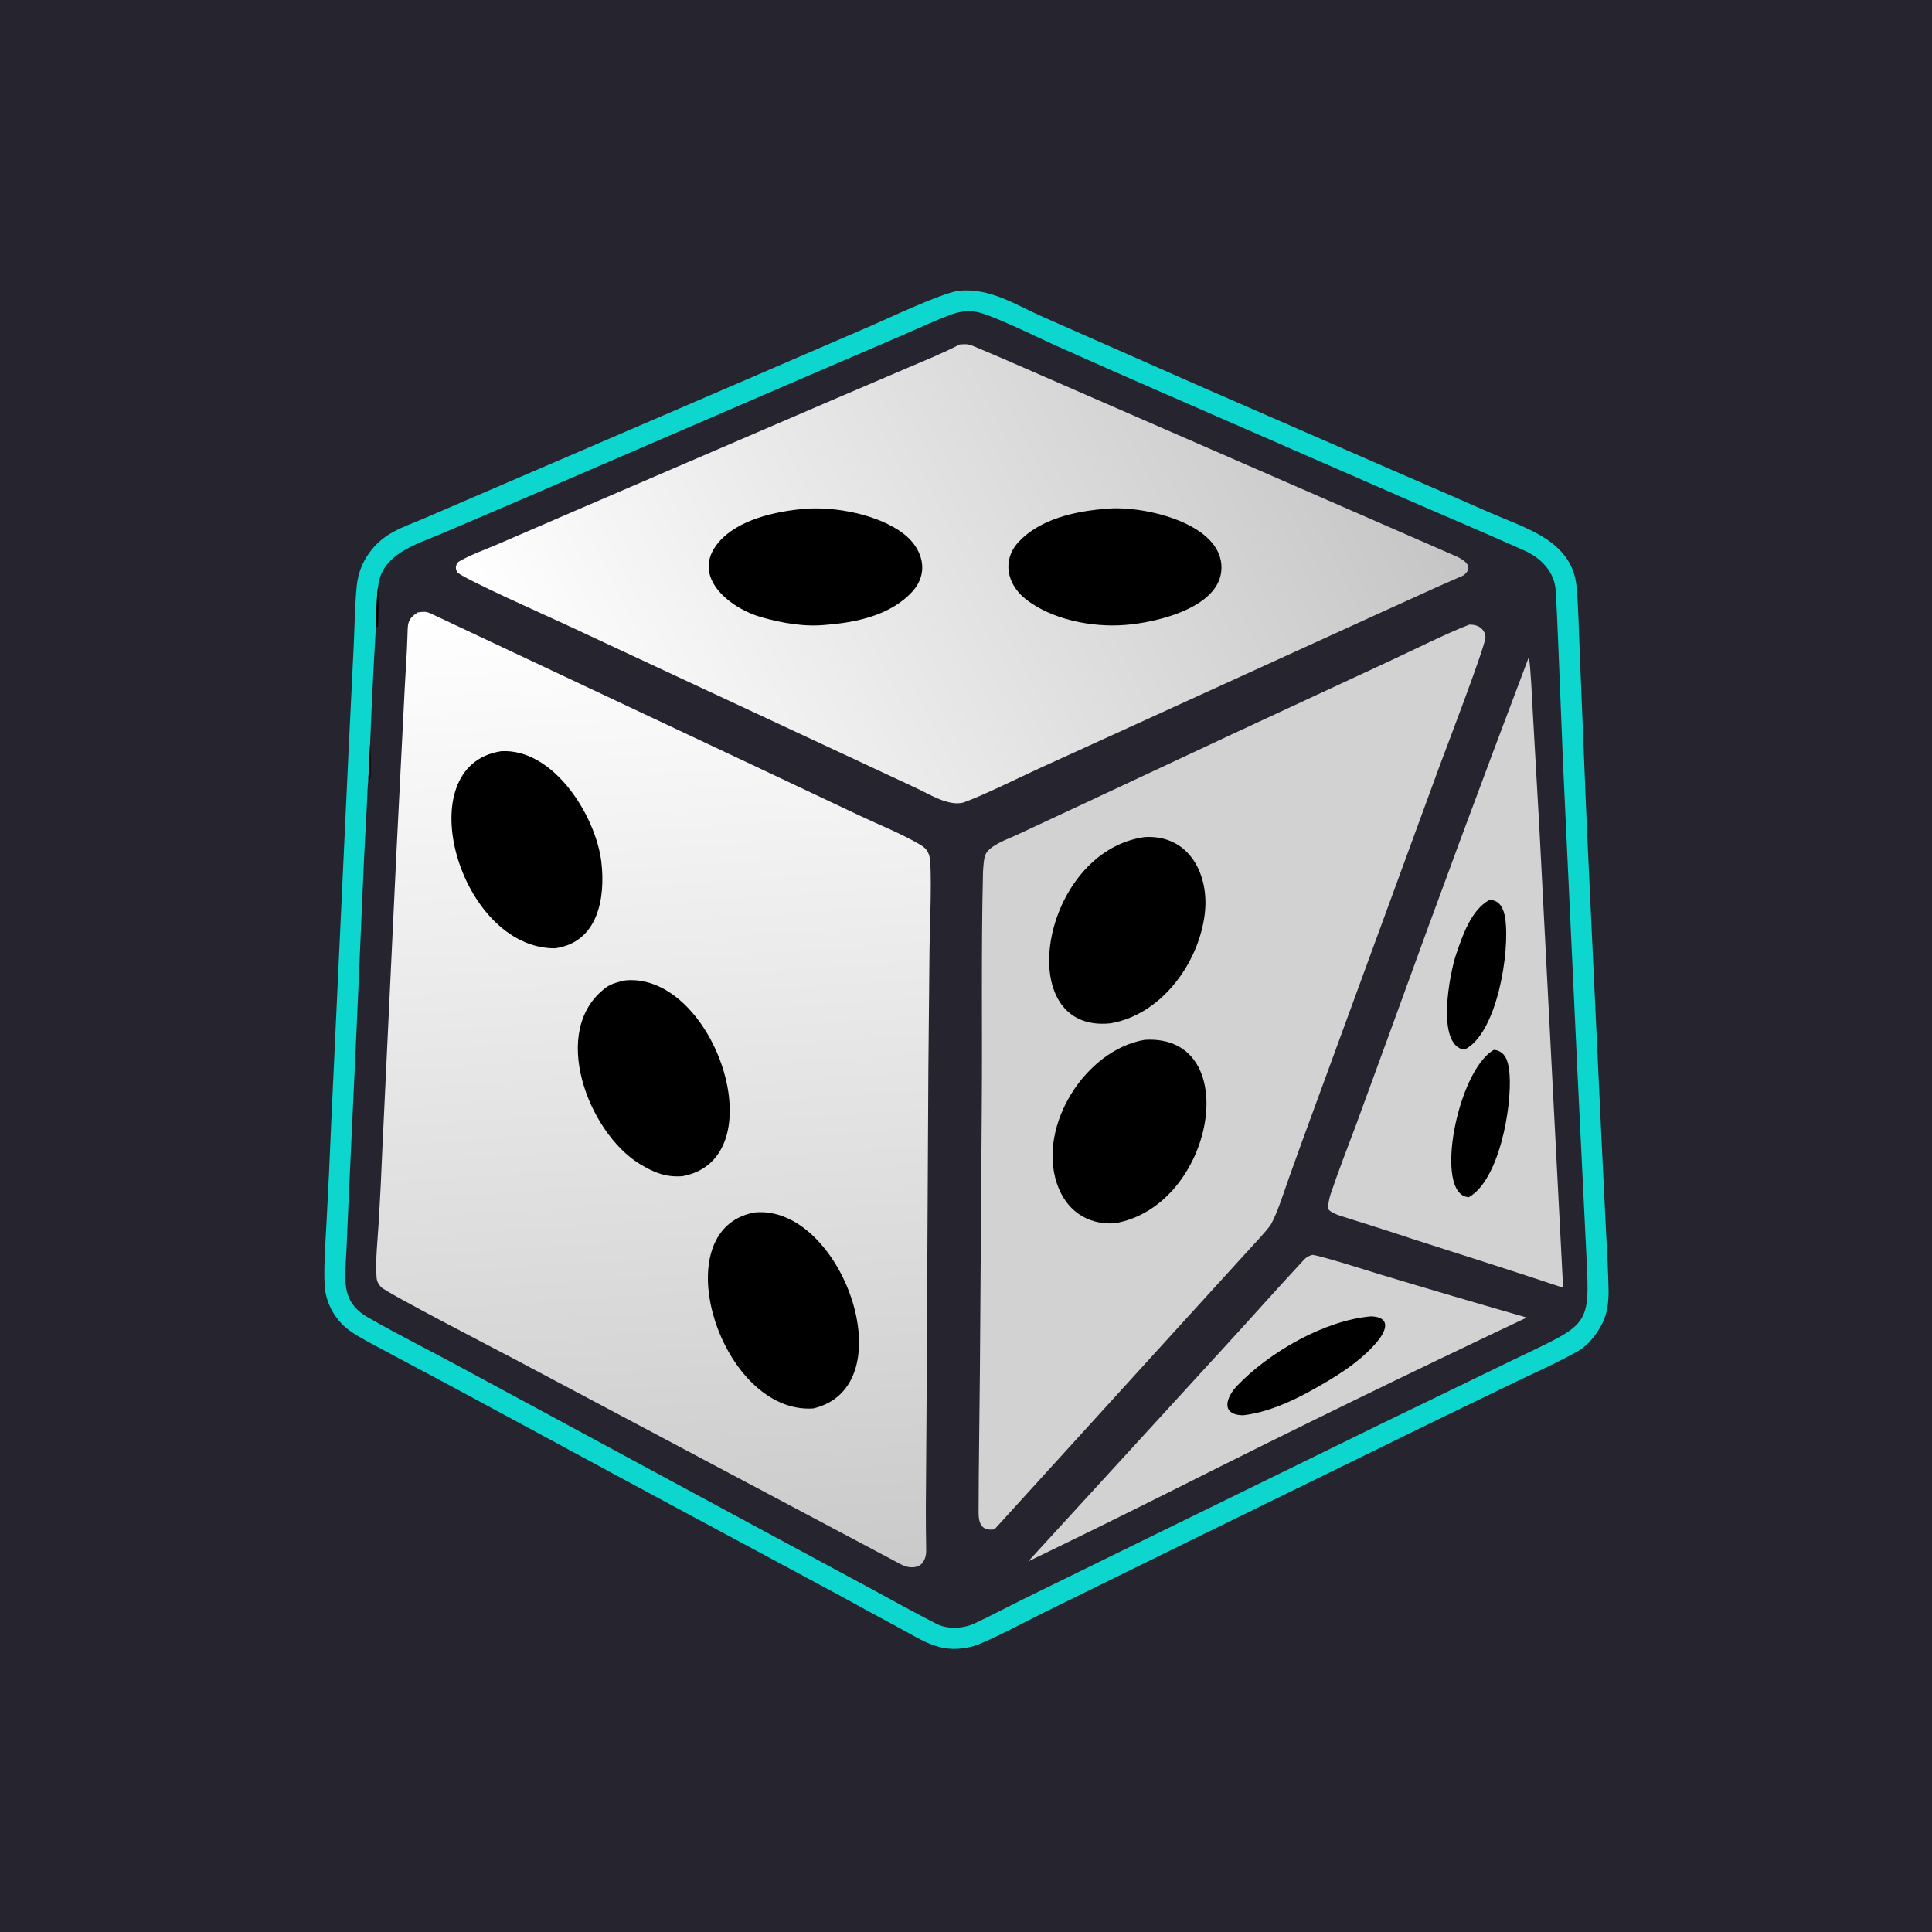
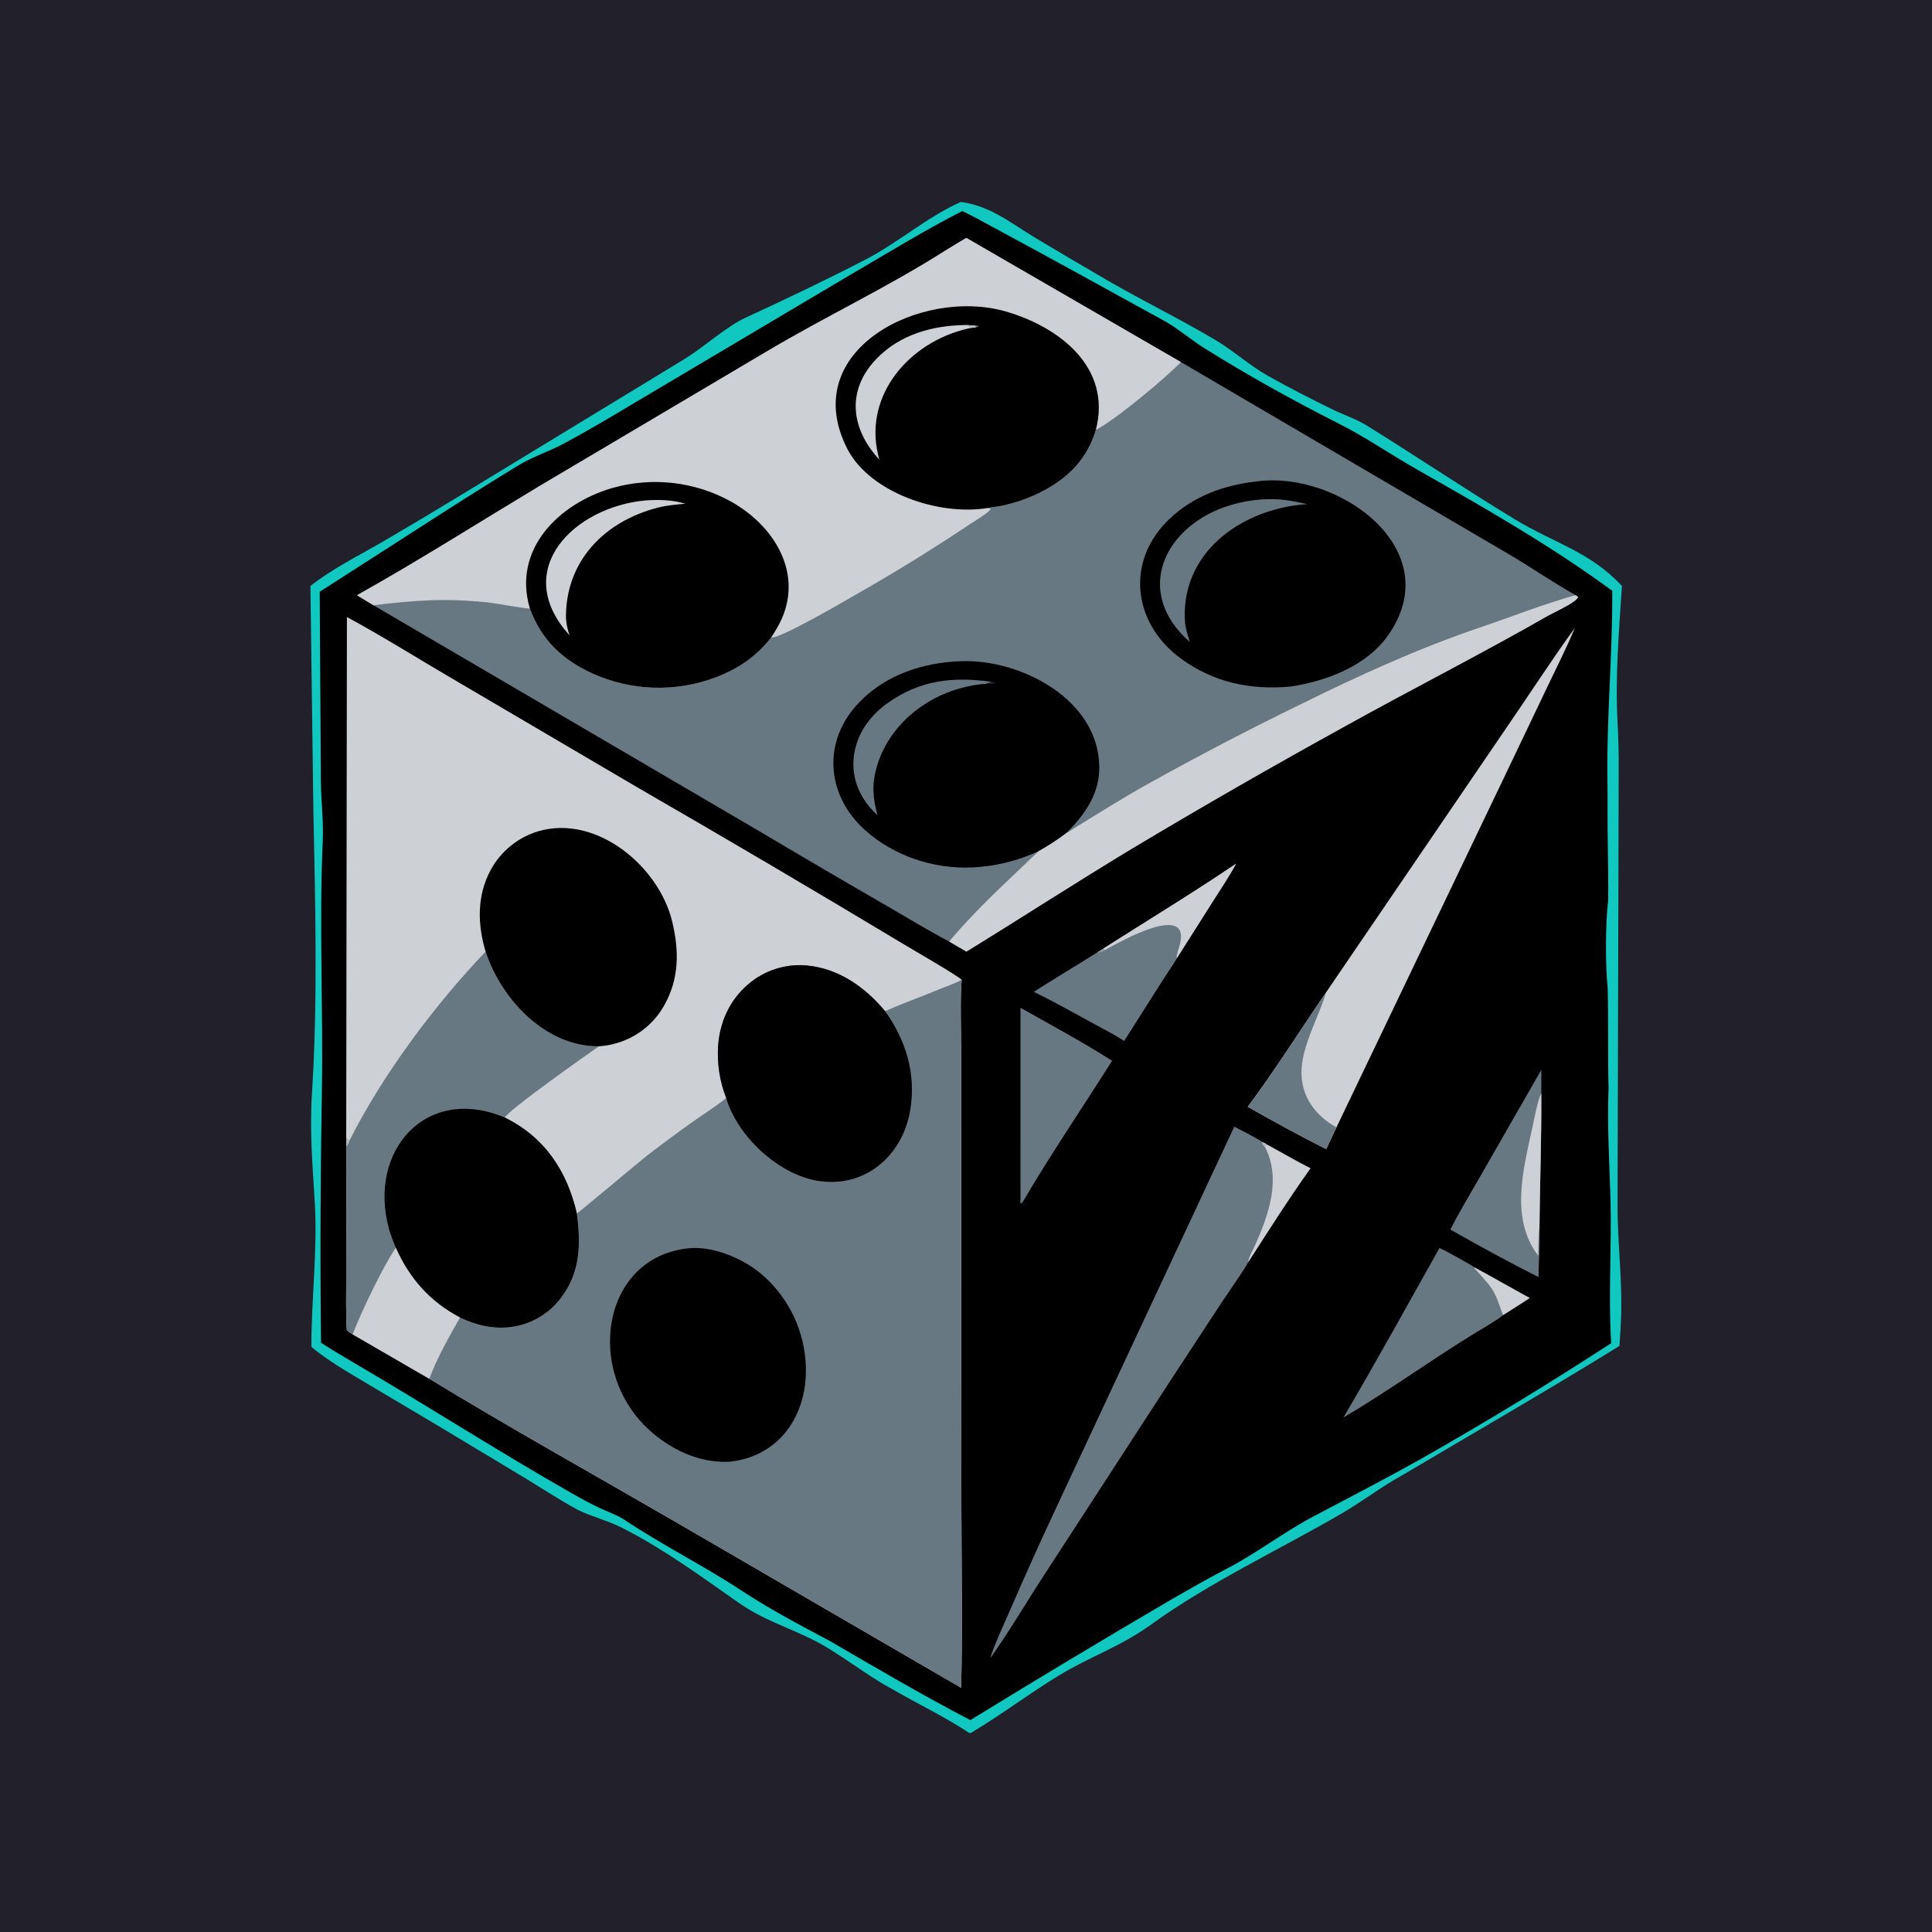
<svg xmlns="http://www.w3.org/2000/svg" width="2048" height="2048" viewBox="0 0 2048 2048">
-   <path fill="#26242e" d="M0 0h2048v2048H0z" />
-   <path fill="#0cd6ce" d="M1015.68 308.218c34.93-3.364 61.04 15.267 92.34 28.78l167.01 73.693 214.76 93.687a9546 9546 0 0 1 90.23 39.327c38.13 16.597 86.94 29.675 91.26 78.654 1.93 21.854 2.25 45.334 3.23 67.341l7.49 184.335 15.73 335.255 4.87 98.84c1.01 19.84 2.21 40.26 2.55 60.05.2 11.55-1.41 24.61-6.75 34.87-6.11 11.74-14.52 22.85-26.26 29.49-20.38 11.51-42.41 21.33-63.56 31.41l-88.63 42.88-258.4 126.39-155.77 76.54c-17.64 8.66-56.71 29.71-73.69 35.17-33.593 9.27-51.601-4.6-80.199-20.01a5334 5334 0 0 1-61.311-33.38l-196.063-105.35-218.151-117.8-68.748-36.64c-10.101-5.47-26.278-13.78-35.367-20.07a65.22 65.22 0 0 1-27.314-42.11c-2.762-15.3.352-57.37 1.221-74.26a7828 7828 0 0 0 5.063-107.74l18.285-391.687 5.525-113.062c.856-18.765 1.277-45.689 3.368-63.66a70.65 70.65 0 0 1 12.513-32.36c15.673-22.244 35.27-27.263 59.101-37.499l67.227-28.94 233.993-100.719 169.402-73.106c21.226-9.191 74.691-34.637 95.045-38.319" />
-   <path fill="#26242e" d="M400.88 621.543c3.527-34.608 40.898-44.541 67.89-56.125l90.081-38.558 299.851-129.407 94.489-40.601c17.936-7.741 35.81-16.146 54.069-23.079 8.63-3.274 17.03-4.6 26.22-3.429 15.45 1.968 65.38 26.9 82.9 34.74 39.35 17.649 78.81 35.07 118.37 52.263l258.3 112.809c40.98 17.88 82.23 35.252 123.01 53.506 17.58 7.868 31.86 22.597 33.05 42.562 1.26 21.162 2.09 42.227 2.96 63.4l4.83 120.375 15.28 327.081 8.45 172.82c4.51 100.32 10.96 89.12-79.7 133.11l-135.59 65.73-275.62 134.9-103.12 50.58c-17.77 8.78-35.34 18.12-53.27 26.57-12.1 5.7-28.6 6.72-40.781.46-23.372-11.99-46.468-24.79-69.581-37.36l-124.707-67.2-306.862-165.73c-33.715-18.43-68.246-35.41-101.645-54.65-29.408-16.93-23.765-41.33-22.527-70.31l2.49-57.52 8.408-180.37 7.837-179.207 2.916-55.084c.404-7.461.739-21.686 1.617-28.644.711-11.746 1.044-23.664 1.783-35.487a6484 6484 0 0 1 6.162-124.983c.392-9.8.712-34.89 2.44-43.162" />
-   <path d="M398.44 664.705c.392-9.8.712-34.89 2.44-43.162.415 9.024.818 34.293-.534 42.764-.434.386-1.256.336-1.906.398" />
-   <path d="M392.278 789.688c.951 5.077 1.945 36.549-.722 39.134l-.187-.035c-.328-1.02-.524-2.427-.874-3.612.711-11.746 1.044-23.664 1.783-35.487" />
-   <defs>
-     <linearGradient id="a" x1="728.932" x2="658.251" y1="1675.253" y2="635.57" gradientUnits="userSpaceOnUse">
-       <stop offset="0" stop-color="#cacacb" />
-       <stop offset="1" stop-color="#fff" />
-     </linearGradient>
-   </defs>
-   <path fill="url(#a)" d="M442.747 649.2c9.517-1.326 9.729-.765 18.611 3.369L801.883 812.9l110.45 52.201c20.5 9.63 42.465 18.297 61.959 29.681 5.583 3.26 8.516 5.602 10.658 11.857 3.532 10.317.587 82.483.384 98.191l-1.249 130.07-1.951 363.33-.715 100.81c-.037 14.92.153 29.79.376 44.7.106 7.05-2.838 15.23-10.393 17.07-8.91 2.16-15.197-1.83-22.643-5.88l-403.562-214.27c-14.956-7.95-137.179-71.1-141.451-76.46-.241-.3-.456-.62-.691-.93-2.435-3.19-3.66-5.38-3.92-9.45-1.225-19.1 1.165-38.89 2.312-57.99 1.576-26.33 2.882-52.68 3.919-79.04l14.995-315.624 8.805-174.376c.962-17.499 2.213-34.874 2.747-52.418.399-13.063-.383-17.911 10.834-25.172" />
-   <path d="M531.308 796.307c55.658-3.118 100.283 68.751 106.111 117.186 4.616 38.362-3.413 85.444-49.103 91.747-101.34.43-157.251-193.674-57.008-208.933" />
-   <path d="M663.122 1039.21c94.4-8.3 160.926 189.25 60.124 207.64-17.321 1.17-29.642-3.57-45.237-13.1-54.129-33.1-96.583-142.05-35.363-187.12 5.365-3.95 13.644-6.11 20.476-7.42" />
-   <path d="M799.782 1285.26c92.406-9.15 161.433 184.43 62.352 207.75-97.938 6.63-160.51-189.52-62.352-207.75" />
-   <defs>
-     <linearGradient id="b" x1="1437.802" x2="601.368" y1="379.576" y2="822.745" gradientUnits="userSpaceOnUse">
-       <stop offset="0" stop-color="#c5c5c6" />
-       <stop offset="1" stop-color="#fff" />
-     </linearGradient>
-   </defs>
-   <path fill="url(#b)" d="M1017.26 365.17c6.28-.409 8.7-.721 14.47 1.679 35.74 14.868 71.05 30.74 106.58 46.088L1401 527.432c47.74 20.825 95.66 41.703 143.37 62.605 3.42 1.5 8.6 4.603 10.69 7.723 1.29 1.914 2.01 4.062 1.14 6.306-.87 2.265-3.31 5.154-5.53 6.159-9.33 4.218-18.88 8.223-28.21 12.414l-60.36 27.441-205.66 93.835-155.12 70.727c-19.58 8.976-61.34 29.622-80.39 36.169-15.63 3.824-34.862-8.453-49.216-15.177l-64.977-30.365-308.275-143.746c-14.334-6.708-110.308-49.426-113.669-55.019-1.398-2.326-2.044-4.558-1.142-7.224.886-2.62 1.873-3.52 4.193-4.821 12.543-7.033 27.324-12.179 40.547-17.899l80.355-34.738L879.84 425.116l81.432-34.827c18.601-7.948 38.107-15.797 55.988-25.119" />
-   <path d="M852.511 539.399c32.49-2.761 78.556 5.919 105.217 26.287 20.224 15.45 27.991 41.257 9.058 61.774-22.589 24.478-58.444 32.304-90.447 34.822-23.235 2.469-46.423-1.596-69.356-8.041-32.768-9.209-75.95-42.969-45.336-79.242 20.411-24.184 60.228-32.95 90.864-35.6" />
-   <path d="M1171.73 539.414c36.84-4.23 118.72 13.544 122.91 58.405 4.31 46.173-70.65 62.491-102.39 64.676-34.5 2.721-77.76-5.607-105.43-27.783-19.47-15.607-24.96-41.164-6.89-60.432 22.75-24.261 59.93-32.413 91.8-34.866" />
-   <path fill="#d2d2d2" d="M1557.62 662.125c4.48-.048 8.91.844 12.42 3.807 2.87 2.42 4.47 5.778 4.63 9.517.35 8.133-42.91 121.056-48.4 135.841l-133.93 365.69c-8.78 23.77-17.42 47.59-25.93 71.46-4.74 13.32-12.61 38.19-19.2 49.5-3.08 5.29-21.19 24.49-26.07 29.87l-54.86 60.23-212.09 233.13c-13.68 1.98-16.88-6.17-16.86-18.13.09-50.13 1.02-100.25 1.41-150.37l1.95-275.51c.73-84.06-.72-168.43 1.32-252.569.35-5.013.64-14.875 2.9-19.274 4.91-9.579 23.2-15.763 32.46-20.059l49.63-23.15 180.64-84.528 166.29-77.254c23.75-10.99 60.19-29.32 83.69-38.201" />
-   <path d="M1213.22 887.349c47.59-2.867 69.07 39.979 63.83 81.893-6.52 52.038-46 106.318-99.81 115.518-106.18 11.15-74.14-181.802 35.98-197.411" />
-   <path d="M1213.45 1102.26c106.55-6.54 73.87 177.15-32.2 194.5-29.78 1.7-51.81-14.7-61-42.52-20.24-61.24 30.56-141.41 93.2-151.98" />
-   <path fill="#d2d2d2" d="M1620.58 696.665c1.89 7.509 3.64 47.875 4.23 58.283l6.96 122.551 25.18 487.551c-52.51-17.62-106.41-34.55-159.2-51.56-25.8-8.68-51.93-16.71-77.86-24.98-2.75-.88-10.93-4.34-11.76-6.87-.98-3 1.19-12.3 2.28-15.54 8.44-24.99 18.15-49.91 27.41-74.61l38.77-106.16a27517 27517 0 0 1 143.99-388.665" />
-   <path d="M1578.97 953.92c11.05.241 14.99 9.469 16.51 19.085 5.53 34.975-8.45 123.175-43.32 139.765-30.48-4.98-15.17-81.71-8.77-100.64 6.69-19.776 15.97-47.633 35.58-58.21" />
-   <path d="M1583.57 1112.87c13.79 1.19 15.91 15.56 16.67 26.98 2.27 34.35-10.93 110.88-43.23 129.23-37.91-1.97-12.34-134.24 26.56-156.21" />
-   <path fill="#d2d2d2" d="M1391.09 1330.19c8.7.75 60.77 17.41 71.84 20.75a12692 12692 0 0 0 155.46 45.72 16810 16810 0 0 0-371.85 181.41c-52 26.09-104.2 51.78-156.6 77.08l209.28-228.58c27.58-30.07 54.84-60.87 82.64-90.75 2.97-3.2 5.12-4.37 9.23-5.63" />
-   <path d="M1453.4 1395.39c20.36.68 17.06 13.9 6.92 26.26-18.41 22.44-46.32 39.18-71.62 53.1-21.76 11.97-46.24 22.64-71.1 25.54-24.46-.69-17.57-19.44-6.04-31.48 33.82-35.3 92.49-69.26 141.84-73.42" />
+   <path fill="#22202a" d="M0 0h2048v2048H0z" />
+   <path fill="#10c8c0" d="M1018.61 214.083c30.96 4.228 51.85 21.603 77.9 37.459a6209 6209 0 0 0 77.89 45.956c37.46 21.626 77.27 41.087 114.45 63.192 18.35 10.913 36.13 27.002 55.11 37.662 22.53 12.653 45.68 24.494 68.9 35.837 11.1 5.426 25.12 10.216 35.33 16.523 53.03 32.758 104.39 67.548 157.71 99.86 42.14 25.543 79.14 33.876 113.43 70.576-3.24 48.805-7.23 96.172-4.62 145.21.86 16.06 1.34 33.445 1.17 49.501l-1.2 460.011c-.21 37.76 4.49 75.15 3.93 112.91-.18 12.67-1.06 25.3-1.9 37.94-75.57 46.75-152.53 91.05-229.01 136.36-22.78 12.43-43.01 28.18-65.39 41.22-65.92 38.4-139.56 72.68-201.36 117.29-33.85 24.43-64.97 34.09-98.49 54.49-30.89 18.81-59.39 40.51-91.08 59.58-2.1 1.48-1.24 1.17-3.82 1.43-24.39-16.37-55.332-31.17-81.195-46.27-28.317-14.91-56.6-38.65-84.809-52.69-28.191-14.03-52.387-20.82-79.394-39.72-39.738-27.8-78.627-56.44-121.988-78.5-15.836-8.06-31.941-11.77-47.729-19.45-18.158-9.77-37.073-22.21-54.824-32.99l-93.95-56.54-74.713-44.36c-20.11-12.01-40.764-23.79-58.849-38.71-.136-50.64 6.54-101.65 3.639-151.94-2.305-39.95-5.629-75.6-3.075-116.17 6.363-101.1 3.478-202.114 1.484-303.251l-3.103-235.357c23.39-18.341 50.053-31.503 75.807-46.367a5920 5920 0 0 0 89.646-53.555l232.422-141.433c19.212-11.948 43.544-33.896 63.324-42.994 42.872-19.719 85.093-39.892 127.107-61.562 34.564-17.827 66.268-45.853 101.25-61.148" />
+   <path d="M1020.11 223.708c11.69 5.703 23.17 12.035 34.62 18.215 60.77 32.784 121.23 66.14 181.7 99.458 14 8.22 26.7 19.236 40.4 27.797 46.11 28.813 93.47 55.177 141.99 79.695 28.51 14.3 54.94 32.687 82.58 48.402 71.83 40.84 140.66 79.977 207.62 128.932.54 66.838-6.1 133.916-5.07 200.825.34 21.876-.11 43.743.34 65.682.29 20.632.72 41.992.4 62.607-2.9 21.463-2.99 69.759-.53 91.389 1.05 35.67-.03 71.54.98 106.3-1.64 39.88.88 77.57 2.01 117.12 1.41 49.31-2.4 104.82.76 153.7a3882 3882 0 0 1-202.48 123.18c-37.57 21.03-75.43 40.57-113.42 60.63-30.62 16.17-59.97 38.79-91 54.93-20.33 10.57-40.84 22.32-60.7 33.77-71.02 41.59-141.59 83.95-211.71 127.05-50.373-26.19-99.635-55.18-148.662-83.71-31.809-16.94-63.375-33.5-93.559-53.37-40.543-26.69-84.322-48.42-124.765-75.48-6.505-4.36-18.488-8.77-25.95-12.27a427 427 0 0 1-29.131-15.39c-77.641-44.21-153.199-92.82-230.34-137.93-12.133-7.1-24.035-14.27-35.879-21.85-1.062-89.02-.609-177.4.894-266.39 1.497-88.63-3.017-177.491.942-266.16.896-20.062-1.778-41.892-2.004-62.209l-1.226-201.34 102.167-65.616c35.527-22.984 71.167-45.618 107.291-67.678 16.752-10.231 33.004-15.071 49.237-23.755 23.648-12.65 48.792-27.483 71.835-41.334l232.349-137.854c37.348-21.71 80.146-48.044 118.311-67.346" />
+   <path fill="#cdd1d6" d="M367.746 654.1c34.751 18.737 73.214 42.628 107.576 62.865l202.125 118.737a18353 18353 0 0 1 278.414 163.963c8.714 5.235 59.669 34.755 63.589 38.975-1.8 16.67-.64 54.9-.64 73.34l.1 148.96.18 329.37c.06 65.21 1.25 134-.2 198.85l-305.892-177.7c-84.738-49.04-174.702-99.22-257.94-149.99l-81.239-47.05c-3.223-1.8-3.443-2.03-6.096-4.32-1.267-6.57-.719-49.19-.715-58.52l.089-135.83a275 275 0 0 1-.1-9.48z" />
+   <path fill="#687882" d="M769.816 1164a128.9 128.9 0 0 1-8.607-55.27c1.79-25.13 12.142-48.31 31.384-64.91a83.63 83.63 0 0 1 62.097-20.42c34.181 2.98 62.256 22.86 83.617 48.54 17.035-7.99 37.865-15.03 55.294-22.43 8.419-3.57 17.859-6.45 25.849-10.87-1.8 16.67-.64 54.9-.64 73.34l.1 148.96.18 329.37c.06 65.21 1.25 134-.2 198.85l-305.892-177.7c-84.738-49.04-174.702-99.22-257.94-149.99 8.068-22.03 21.032-44.53 32.506-64.86 17.022 8.09 34.585 12.37 53.546 10.13a78.95 78.95 0 0 0 53.328-30.66c20.836-27.13 21.337-57.29 17.007-89.8 1.589-.44 66.753-55.33 75.042-61.77a1574 1574 0 0 1 48.808-36.08c10.652-7.47 24.664-16.53 34.521-24.43" />
+   <path d="M769.816 1164a128.9 128.9 0 0 1-8.607-55.27c1.79-25.13 12.142-48.31 31.384-64.91a83.63 83.63 0 0 1 62.097-20.42c34.181 2.98 62.256 22.86 83.617 48.54 21.979 30.92 32.87 66 26.695 104.26-7.902 48.97-48.432 84.09-98.986 75.37-41.497-7.16-84.497-47.42-96.2-87.57" />
+   <path d="M728.586 1323.37c25.604-3.18 56.977 9.79 76.6 25.58a134.19 134.19 0 0 1 48.507 91.11c5.308 54.58-23.973 103.98-81.385 109.53-27.962.95-53.746-9.68-75.646-26.61a127.93 127.93 0 0 1-49.125-85.86c-6.468-55.28 22.761-107.05 81.049-113.75" />
+   <path fill="#687882" d="M514.758 1008.75c16.465 50.46 63.668 101.06 120.125 100.36-12.775 8.79-97.203 68.54-99.758 75.56 42.049 20.55 66.049 56.69 76.32 101.61 4.33 32.51 3.829 62.67-17.007 89.8a78.95 78.95 0 0 1-53.328 30.66c-18.961 2.24-36.524-2.04-53.546-10.13-11.474 20.33-24.438 42.83-32.506 64.86l-81.239-47.05c-3.223-1.8-3.443-2.03-6.096-4.32-1.267-6.57-.719-49.19-.715-58.52l.089-135.83a275 275 0 0 1-.1-9.48l3.444 2.8c35.4-70.28 90.194-143.59 144.317-200.32" />
+   <path d="M419.559 1322.69c-2.681-6.66-5.275-13.07-7.19-19.99-22.83-82.51 39.192-153.35 122.756-118.03 42.049 20.55 66.049 56.69 76.32 101.61 4.33 32.51 3.829 62.67-17.007 89.8a78.95 78.95 0 0 1-53.328 30.66c-18.961 2.24-36.524-2.04-53.546-10.13-31.669-16.69-53.477-41.24-68.005-73.92" />
+   <path fill="#cdd1d6" d="M373.819 1414.42c8.873-23.08 31.962-71.57 45.74-91.73 14.528 32.68 36.336 57.23 68.005 73.92-11.474 20.33-24.438 42.83-32.506 64.86z" />
+   <path fill="#b6bcc2" d="m366.997 1206.27 3.444 2.8c-1.351 3.83-1.162 3.27-3.344 6.68a275 275 0 0 1-.1-9.48" />
+   <path d="M514.758 1008.75c-8.685-29.068-9.338-59.394 5.463-86.698a85.3 85.3 0 0 1 50.782-40.99c61.978-17.799 127.571 37.793 141.525 95.659 7.535 31.249 7.599 60.799-8.61 89.309a84.35 84.35 0 0 1-52.228 40.3 82.5 82.5 0 0 1-16.807 2.78c-56.457.7-103.66-49.9-120.125-100.36" />
+   <path fill="#687882" d="m1024.35 252.167 227.48 131.66 346.86 203.223c23.99 13.99 46.09 29.609 71.54 43.818l2.62 1.869c-1.17 5.531-26.01 16.578-32.18 20.112-70.52 40.401-143.11 77.117-214.13 116.61a7238 7238 0 0 0-226.31 129.939c-58.52 35.312-117.36 73.412-175.82 109.342l-18.27-10.687c-20.887-10.851-45.754-26.026-66.262-37.904a11573 11573 0 0 1-134.963-79.037L395.83 641.584l-17.434-10.609c64.467-36.05 129.694-77.388 193.202-115.599l241.063-142.761c62.665-37.28 128.76-68.249 190.339-107.567 6.93-4.424 14.3-8.596 21.35-12.881" />
+   <path fill="#cdd1d6" d="m1024.35 252.167 227.48 131.66c-15.35 16.104-70.62 62.305-90.14 71.729-8.97 29.868-27.65 49.653-55.01 64.365a169.6 169.6 0 0 1-45.5 16.371c-3.8.785-11.4 1.5-14.17 2.201l3.13.974c-1.42 3.73-17.58 13.22-22.19 16.297a1904 1904 0 0 1-116.41 72.062c-11.568 6.733-85.433 49.893-94.109 47.965-15.888 20.306-34.918 33.219-58.81 42.271a170.69 170.69 0 0 1-130.902-4.29c-31.963-14.613-53.886-35.659-65.986-68.619-8.158-.287-34.777-5.575-45.908-6.703-44.291-4.49-76.479-2.105-119.995 3.134l-17.434-10.609c64.467-36.05 129.694-77.388 193.202-115.599l241.063-142.761c62.665-37.28 128.76-68.249 190.339-107.567 6.93-4.424 14.3-8.596 21.35-12.881" />
+   <path d="M561.733 645.153c-18.825-62.957 30.908-111.582 87.709-127.956a165.76 165.76 0 0 1 125.855 14.709c48.665 27.452 79.108 81.416 48.266 134.062a196 196 0 0 1-6.132 9.823c-15.888 20.306-34.918 33.219-58.81 42.271a170.69 170.69 0 0 1-130.902-4.29c-31.963-14.613-53.886-35.659-65.986-68.619" />
+   <path fill="#cdd1d6" d="M684.873 530.411c14.637-.844 27.433-.631 41.66 3.544-9.896.912-19.655 1.677-29.296 4.163-56.755 14.638-97.519 56.765-97.317 116.324.333 7.096 1.661 12.231 3.716 18.927-62.761-69.249 4.75-136.247 81.237-142.958" />
+   <path d="M1047.01 538.493c-51.538 8.563-123.909-15.813-148.427-61.918-54.431-105.094 77.792-172.084 167.267-146.48 56.82 16.259 112.9 59.289 95.84 125.461-8.97 29.868-27.65 49.653-55.01 64.365a169.6 169.6 0 0 1-45.5 16.371c-3.8.785-11.4 1.5-14.17 2.201" />
+   <path fill="#cdd1d6" d="M1023.62 344.55c3.44.166 6.89.371 10.34.614l.59 1.894c-1.81.223-3.63.421-5.44.594q-4.905.99-9.72 2.359c-59.946 16.801-105.678 73.563-87.232 137.198-30.017-32.135-35.521-73.19-3.065-106.862 24.843-25.776 59.354-35.392 94.527-35.797" />
+   <path fill="#b6bcc2" d="M1023.62 344.55c3.44.166 6.89.371 10.34.614l.59 1.894c-1.81.223-3.63.421-5.44.594-2.52-1.783-2.67-1.87-5.49-3.102" />
+   <path fill="#687882" d="M1033.96 345.164c1.07.038 2.44-.089 3.46.37.4.926-2.46 1.418-2.87 1.524z" />
+   <path d="M1101.01 902.284a189.6 189.6 0 0 1-69.95 17.248c-41.295 1.874-83.671-12.068-114.441-39.926-41.214-37.313-45.066-94.387-5.946-134.925 28.431-29.73 68.778-42.786 109.507-43.838 62.75-1.621 143.81 40.668 145.1 111.297.53 28.989-14.8 50.534-34.42 70.585a248.4 248.4 0 0 1-29.85 19.559" />
+   <path fill="#687882" d="M930.19 864.14c-38.945-35.14-31.55-88.035 9.361-117.881 34.73-25.338 70.239-29.301 111.589-23.467-2.17.726-4.34 1.484-6.49 2.275-6.79-.176-18.48 2.355-24.99 4.045-41.263 10.706-77.644 41.351-89.981 82.884-5.654 19.034-4.638 33.191.511 52.144" />
+   <path fill="#22202a" d="M1051.14 722.792c.88.077 3.1.073 3.74.869.07.091.06.398-.04.476-1.5 1.242-8.59.939-10.19.93 2.15-.791 4.32-1.549 6.49-2.275" />
+   <path fill="#cdd1d6" d="m1670.23 630.868 2.62 1.869c-1.17 5.531-26.01 16.578-32.18 20.112-70.52 40.401-143.11 77.117-214.13 116.61a7238 7238 0 0 0-226.31 129.939c-58.52 35.312-117.36 73.412-175.82 109.342l-18.27-10.687c30.23-35.932 61.37-63.545 94.87-95.769a248.4 248.4 0 0 0 29.85-19.559c4.33-2.303 8.57-5.297 12.78-7.867 24.39-14.91 48.76-30.358 73.79-44.165a3303 3303 0 0 1 159.4-83.169c64.29-31.769 126.7-60.297 194.73-83.321 32.78-11.093 65.24-24.07 98.67-33.335" />
+   <path d="M1331.65 510.379c86.28-12.179 204.2 71.753 139.74 163.164-22.99 32.595-65.59 48.602-103.68 54.267-42.41 3.825-81.6-4.444-116.24-29.945-51.13-37.644-58.55-103.64-11.51-148.05 25.5-24.074 57.23-35.448 91.69-39.436" />
+   <path fill="#687882" d="M1337.32 529.409c19.14-1.134 29.89.997 48.34 4.976l-2.16.164c-68.54 5.379-133.35 52.109-127.23 126.651.95 6.703 3.02 12.832 4.98 19.309-61.16-53.546-26.47-124.224 43.13-145.049 11.68-3.494 20.77-5.007 32.94-6.051" />
+   <path fill="#687882" d="M1308.41 1194.27c8.27 4.5 22.42 11.4 29.84 16.27 2.07 1.01 2.89 1.33 4.72 2.69 15.21 8.26 30.88 17.54 46.21 25.19-21.62 30.13-45.79 68.05-65.98 99.48-3.03 6.34-21.79 33.13-26.44 40.12l-56.69 86.45-133.6 205.7c-17.07 26.09-39.22 63.46-56.82 87.61 3.4-12.09 15.39-37.91 20.7-50.11 16.27-37.54 33.08-74.84 50.42-111.9z" />
+   <path fill="#cdd1d6" d="M1341.16 1216.27c-.58-2.2-.14-2 1.81-3.04 15.21 8.26 30.88 17.54 46.21 25.19-21.62 30.13-45.79 68.05-65.98 99.48.05-4.24 5.66-14.29 7.59-18.66 14.2-32.09 27.4-69.57 10.37-102.97" />
+   <path fill="#b6bcc2" d="M1338.25 1210.54c2.07 1.01 2.89 1.33 4.72 2.69-1.95 1.04-2.39.84-1.81 3.04-1.35-1.43-4.26-3.95-2.91-5.73" />
+   <path fill="#cdd1d6" d="M1669.4 665.601c-8.04 19.589-19.13 41.524-28.37 60.883l-47 98.397-177.34 370.189-10.83 23.02c-24.63-12.17-59.36-31.28-83.21-44.87 27.41-36.48 56.69-82.87 82.96-121.16l191.12-280.403c23.55-34.161 48.59-72.908 72.67-106.056" />
+   <path fill="#687882" d="m1405.61 1052.06-.45 1.52c-10.74 35.66-38.44 74.73-18.45 112.28 6.68 12.55 17.64 22.38 29.98 29.21l-10.83 23.02c-24.63-12.17-59.36-31.28-83.21-44.87 27.41-36.48 56.69-82.87 82.96-121.16" />
+   <path fill="#687882" d="M1169.32 1005.65c45.95-29.179 96.27-59.87 141.02-90.147-7.19 13.456-17 27.969-25.28 41.038l-37.74 59.539c-.58 1.71-12.57 19.61-14.53 22.67l-41.14 64.74c-4.91-3.24-9.82-6.21-15-8.97-26.86-14.26-53.44-29.85-80.77-43.13 21.91-14.06 44.99-27.81 67.13-41.67 2.17-1.47 4.05-2.72 6.31-4.07" />
+   <path fill="#cdd1d6" d="M1169.32 1005.65c45.95-29.179 96.27-59.87 141.02-90.147-7.19 13.456-17 27.969-25.28 41.038l-37.74 59.539c-.33-2.95 1.6-8.81 2.57-11.92 15.77-50.79-64.27-5.073-78.7 3.02z" />
+   <path fill="#8f98a1" d="m1169.32 1005.65 1.87 1.53c-3.13 2.34-4.29 2.44-8.18 2.54 2.17-1.47 4.05-2.72 6.31-4.07" />
+   <path fill="#687882" d="M1525.91 1322.92c6.28 2.8 32.03 16.9 37.33 20.7 19.45 10.47 38.79 21.71 58.32 32.31-9.44 6.3-18.78 11.98-28.23 18.11-4.68 4.39-24.11 15.63-30.32 19.43-46.6 28.52-91.96 61.54-138.96 89.18 34.22-58.14 68.8-120.75 101.86-179.73" />
+   <path fill="#cdd1d6" d="M1563.24 1343.62c19.45 10.47 38.79 21.71 58.32 32.31-9.44 6.3-18.78 11.98-28.23 18.11-4.98-12.16-6.37-21.16-15.05-32.28-1.43-1.83-15.83-18.35-15.51-17.32.09-.39-.01-.14.47-.82" />
+   <path fill="#687882" d="M1633.89 1134.05c.05 8.33.04 16.65-.04 24.98.3 47.27-1.51 95.96-1.98 143.45.73 15.55-.84 35.02-1 51.3-29.51-14.85-64.8-34.05-93.39-50.4 8.51-17.25 22.28-39.89 32.03-57.03z" />
+   <path fill="#cdd1d6" d="M1633.85 1159.03c.3 47.27-1.51 95.96-1.98 143.45-1.22 7.57-1.09 20.57-1.25 28.61-30.54-39.67-15.41-93.23-5.92-137.4 1.72-8.02 5.51-28.04 9.15-34.66" />
+   <path fill="#687882" d="M1081.75 1068.28c29.7 16.74 68.85 37.98 97.12 56.19-29.87 47.31-65.12 99.28-93.17 147-1.79 2.76-4.25 7.3-3.96.86z" />
+   <path fill="#5e6f7a" d="m1081.74 1272.33 3.96-.86c-1.79 2.76-4.25 7.3-3.96.86" />
</svg>
